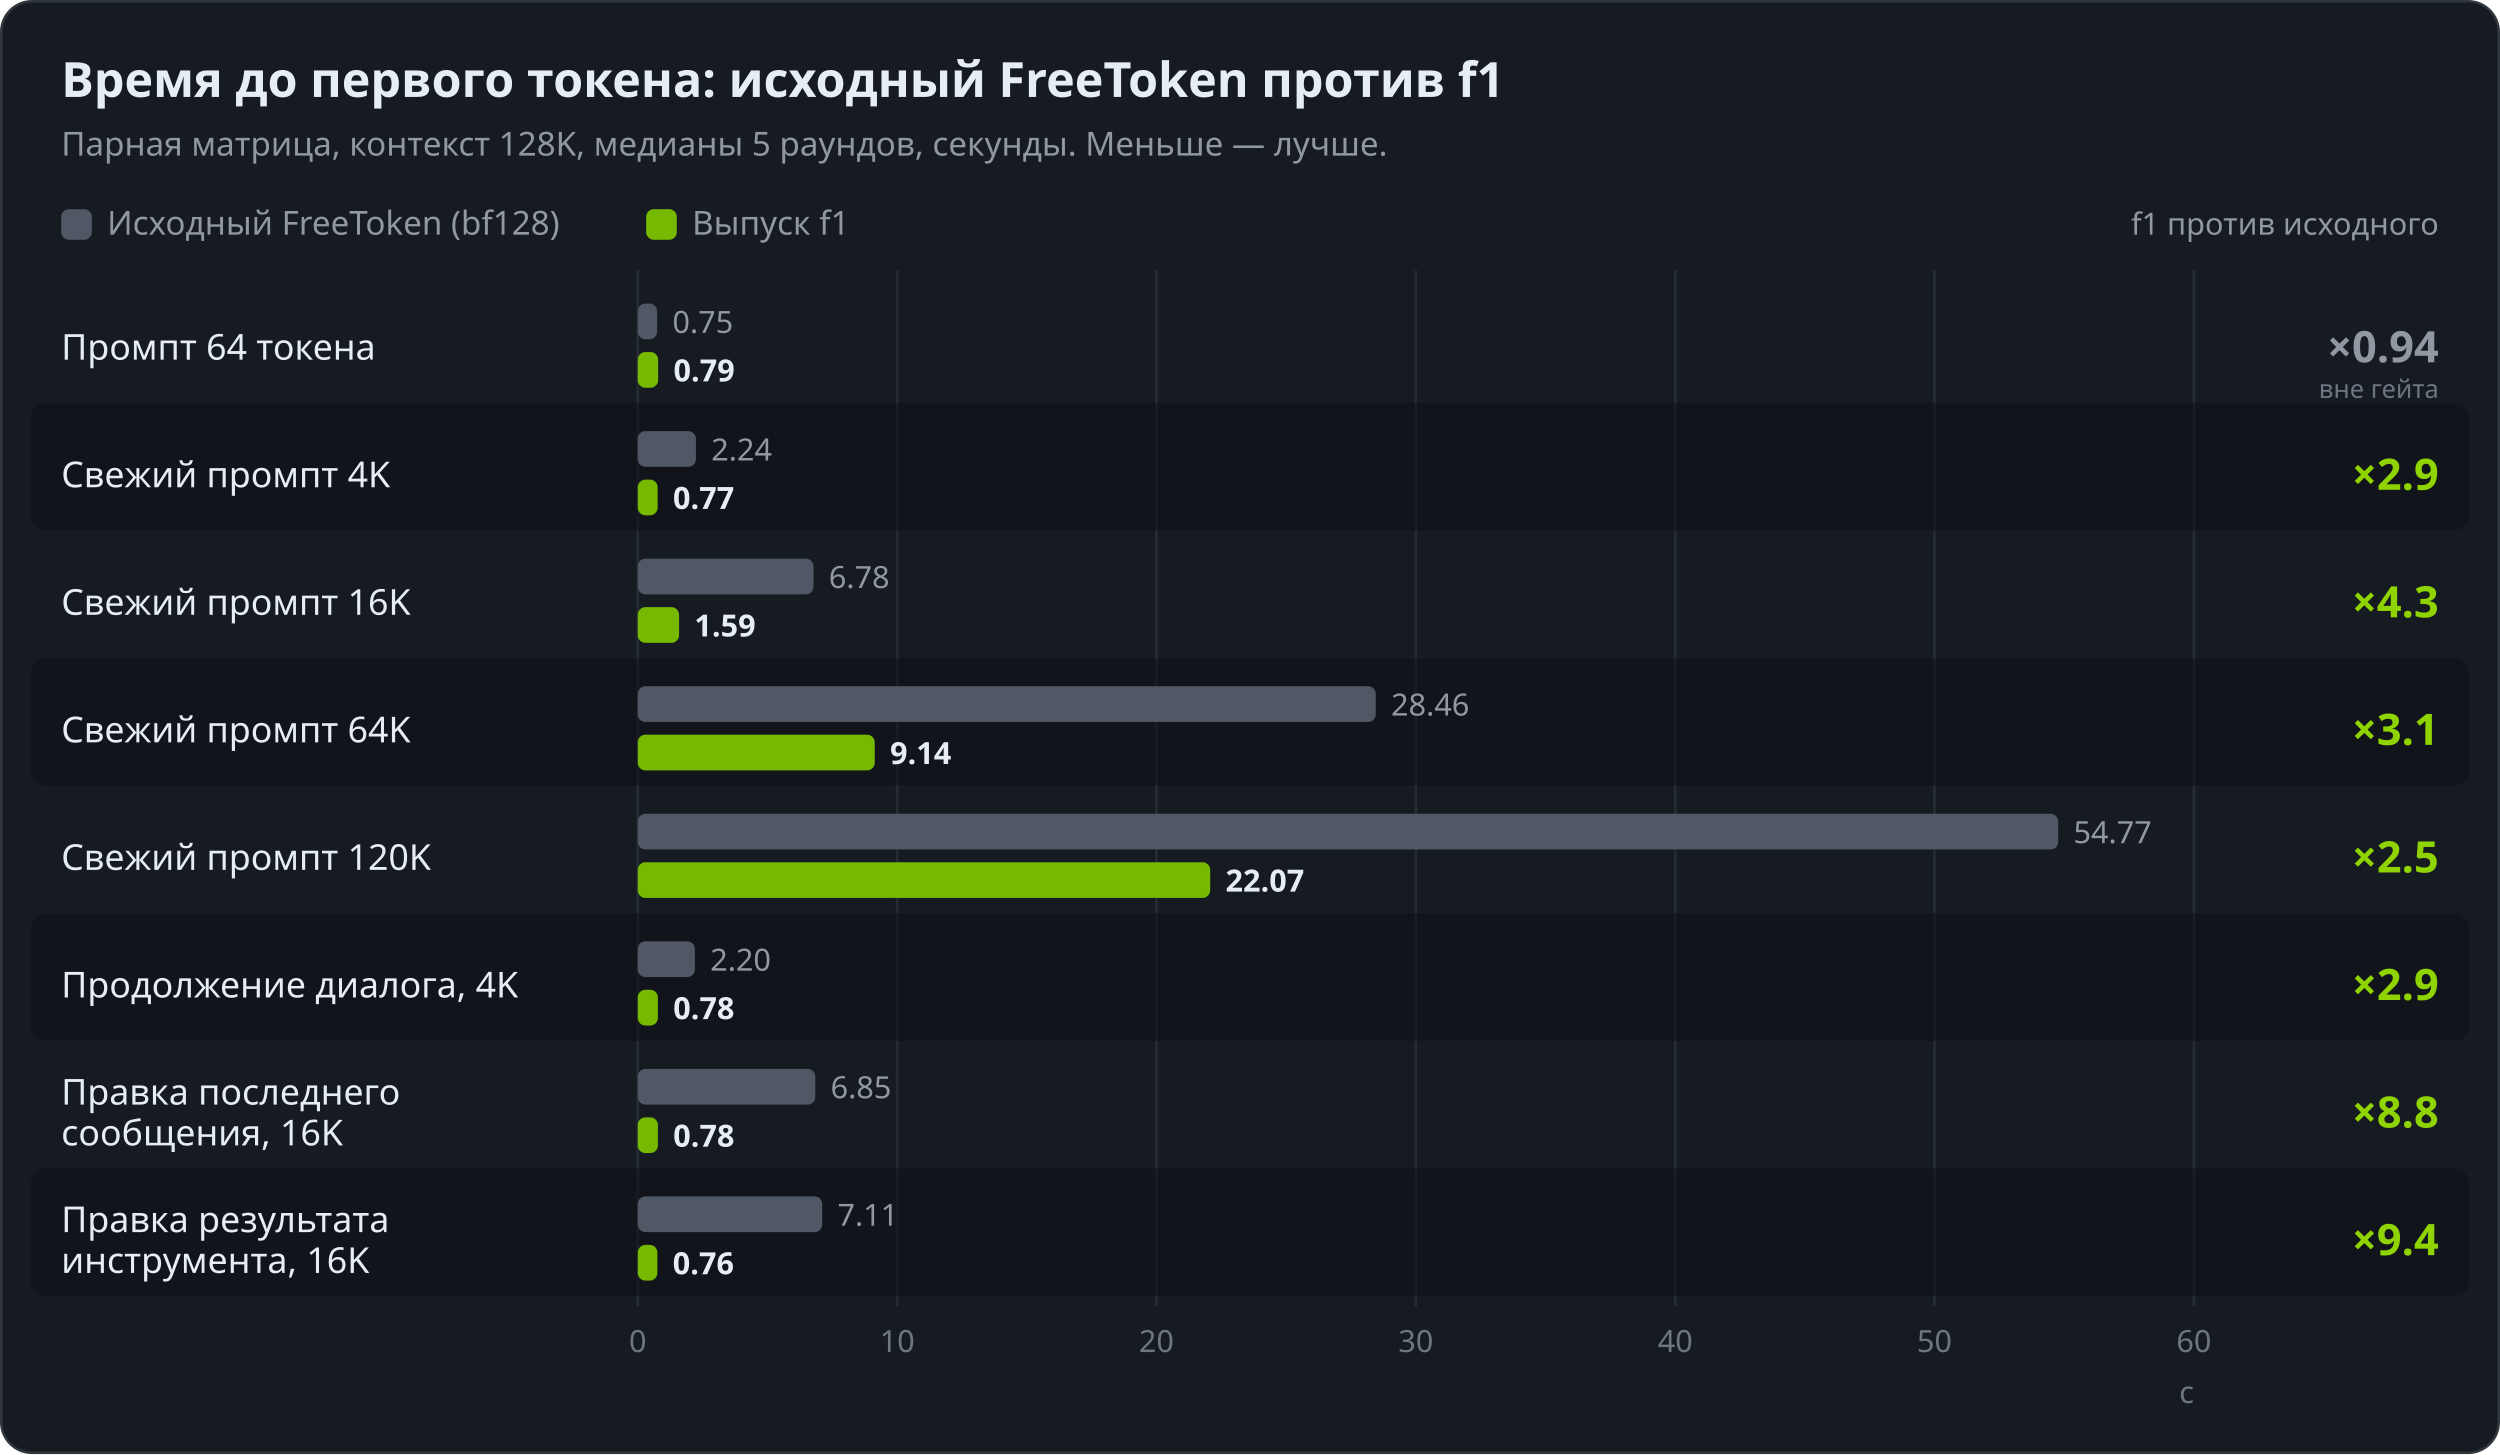
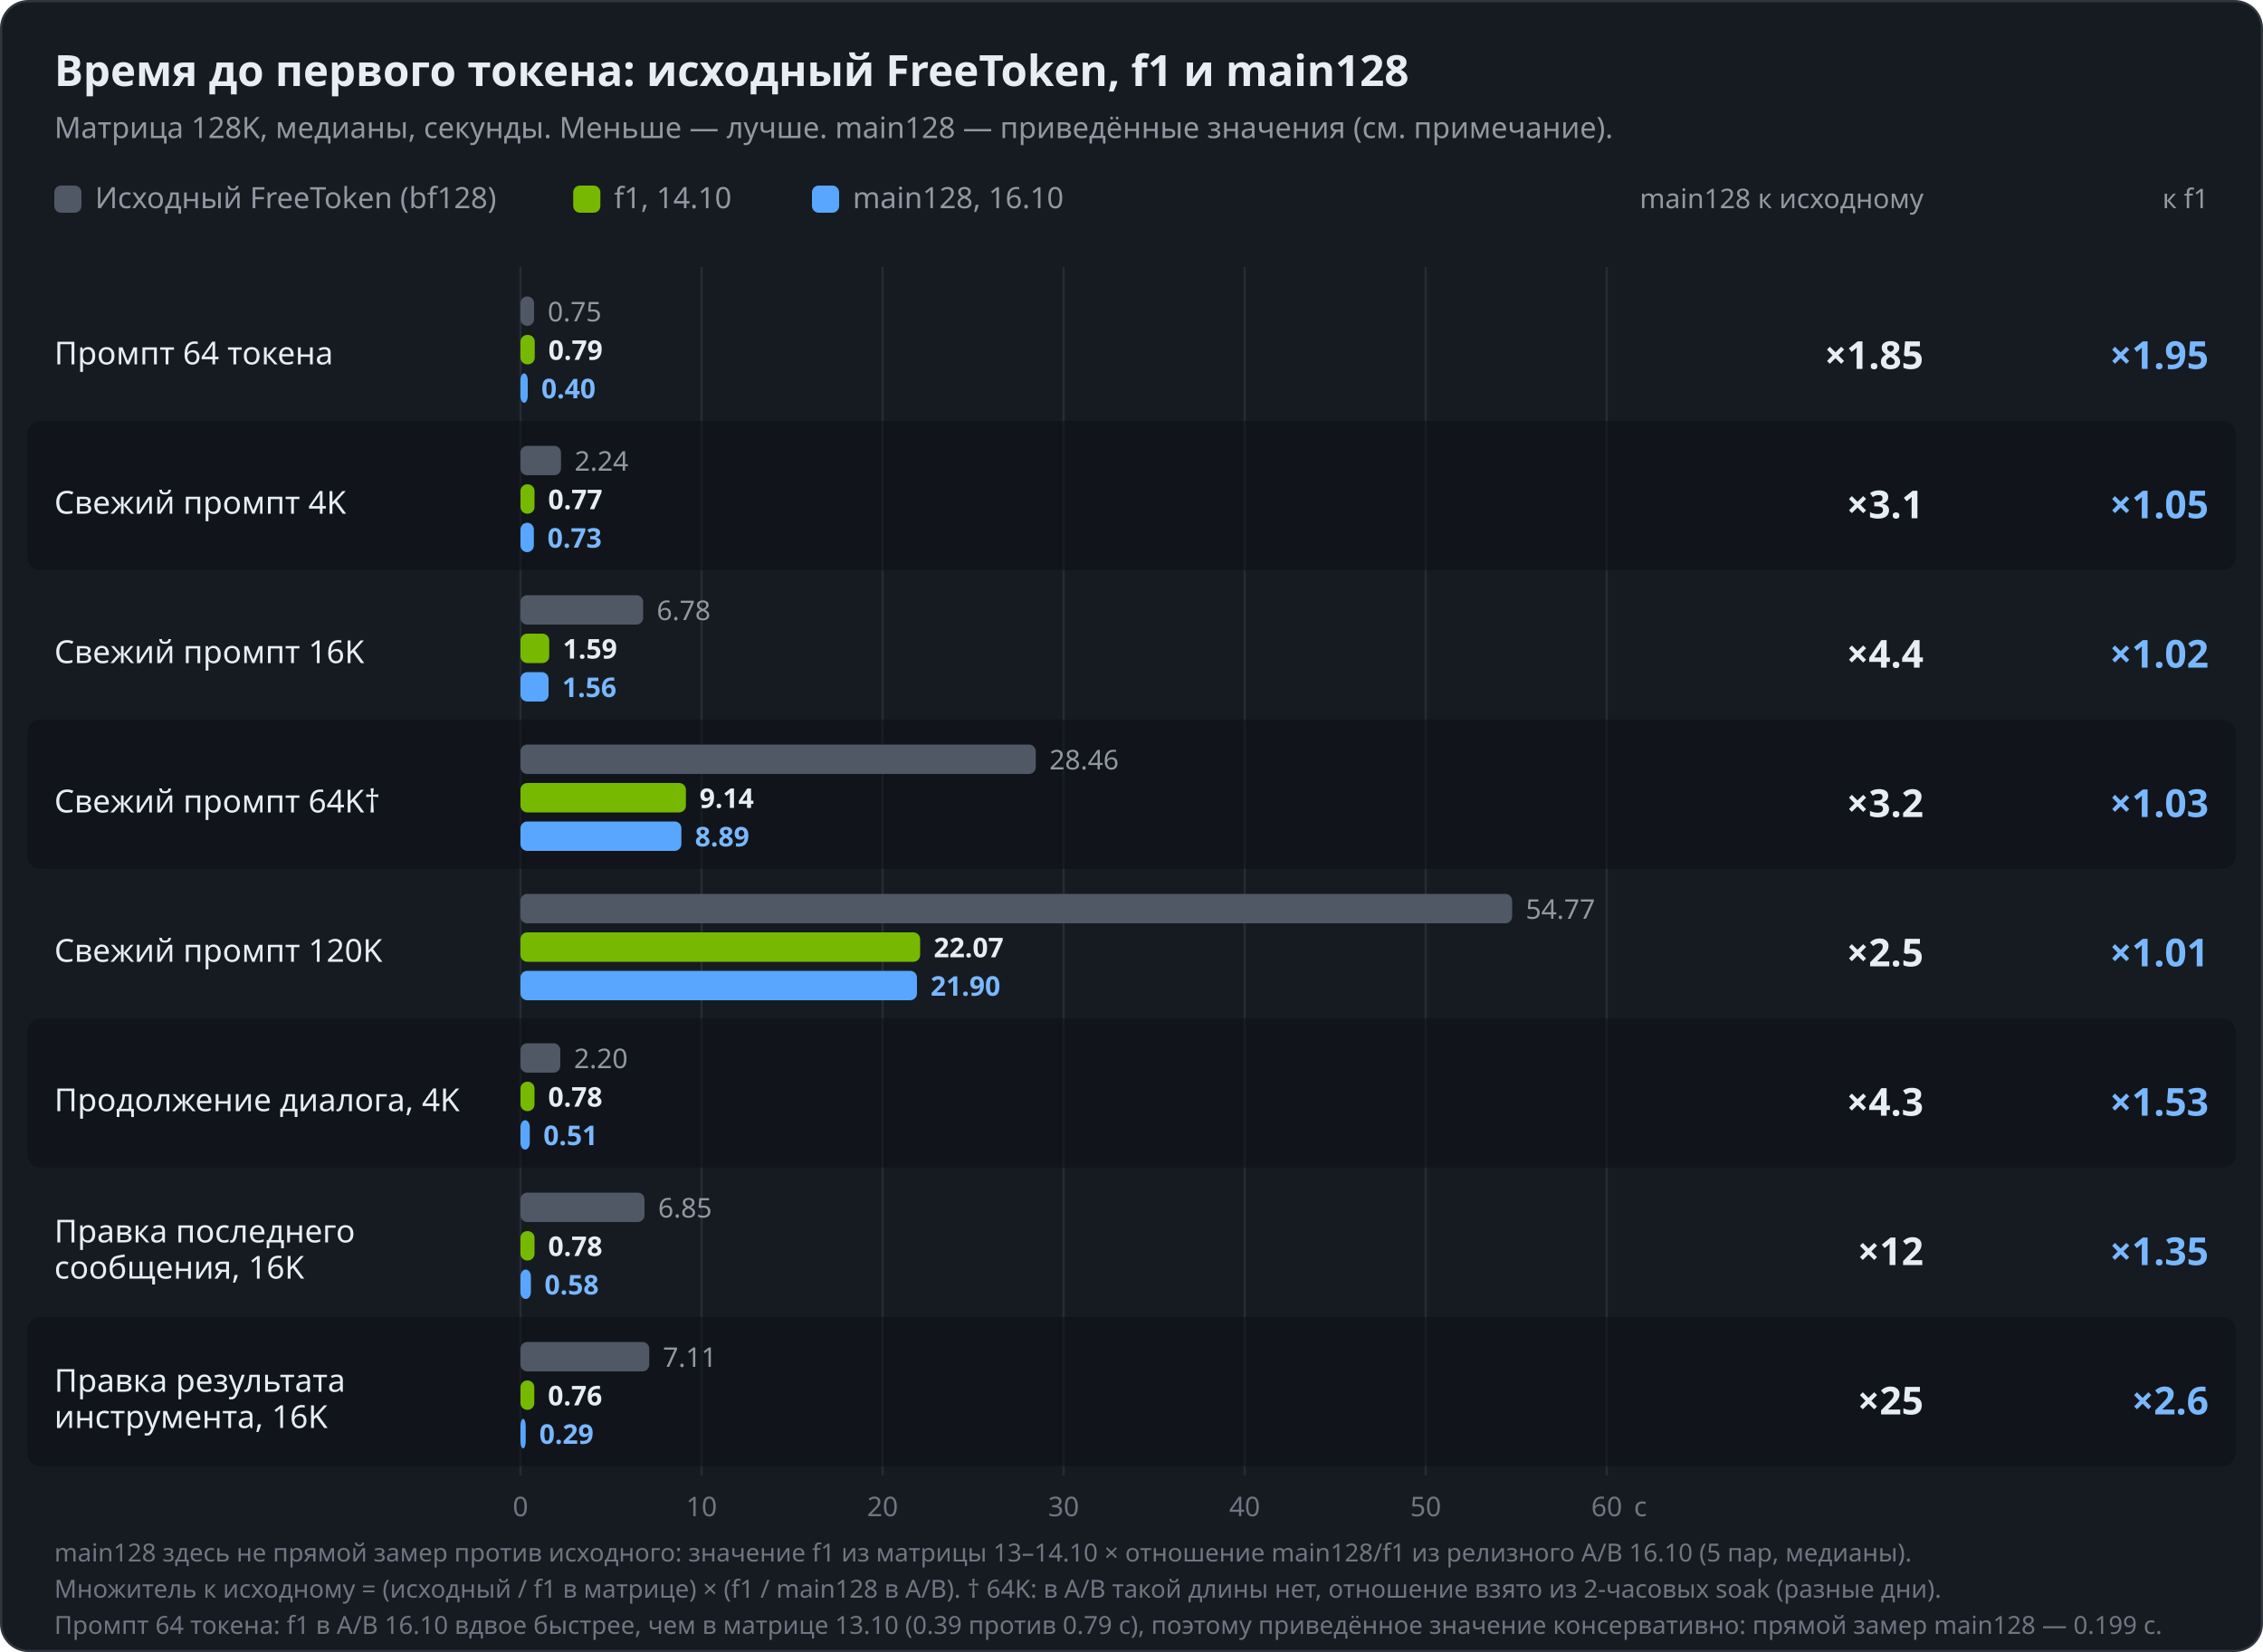
- <svg xmlns="http://www.w3.org/2000/svg" width="980" height="570" viewBox="0 0 980 570" font-family="-apple-system,BlinkMacSystemFont,'Segoe UI','Noto Sans',Helvetica,Arial,sans-serif" role="img" aria-label="Время до первого токена: исходный FreeToken против f1">
-   <rect x="0.5" y="0.5" width="979" height="569" rx="12" fill="#161b22" stroke="#30363d" />
-   <text x="24.0" y="38.0" font-size="19" fill="#e6edf3" text-anchor="start" font-weight="600">Время до первого токена: исходный FreeToken против f1</text>
-   <text x="24.0" y="61.0" font-size="13" fill="#9198a1" text-anchor="start">Парная матрица, контекст 128K, медианы 5 раундов, секунды. Меньше — лучше.</text>
+ <svg xmlns="http://www.w3.org/2000/svg" width="1000" height="730" viewBox="0 0 1000 730" font-family="-apple-system,BlinkMacSystemFont,'Segoe UI','Noto Sans',Helvetica,Arial,sans-serif" role="img" aria-label="Время до первого токена: исходный FreeToken, f1 и main128">
+   <rect x="0.5" y="0.5" width="999" height="729" rx="12" fill="#161b22" stroke="#30363d" />
+   <text x="24.0" y="38.0" font-size="19" fill="#e6edf3" text-anchor="start" font-weight="600">Время до первого токена: исходный FreeToken, f1 и main128</text>
+   <text x="24.0" y="61.0" font-size="13" fill="#9198a1" text-anchor="start">Матрица 128K, медианы, секунды. Меньше — лучше. main128 — приведённые значения (см. примечание).</text>
  <rect x="24.0" y="82.0" width="12.0" height="12.0" rx="3" fill="#4f5864" />
  <text x="42.0" y="92.0" font-size="13" fill="#9198a1" text-anchor="start">Исходный FreeToken (bf128)</text>
  <rect x="253.3" y="82.0" width="12.0" height="12.0" rx="3" fill="#76b900" />
-   <text x="271.3" y="92.0" font-size="13" fill="#9198a1" text-anchor="start">Выпуск f1</text>
-   <text x="956.0" y="92.0" font-size="12" fill="#9198a1" text-anchor="end">f1 против исходного</text>
-   <line x1="250.0" y1="106.0" x2="250.0" y2="512.0" stroke="#262c34" stroke-width="1" />
-   <text x="250.0" y="530.0" font-size="12" fill="#6e7681" text-anchor="middle">0</text>
-   <line x1="351.7" y1="106.0" x2="351.7" y2="512.0" stroke="#262c34" stroke-width="1" />
-   <text x="351.7" y="530.0" font-size="12" fill="#6e7681" text-anchor="middle">10</text>
-   <line x1="453.3" y1="106.0" x2="453.3" y2="512.0" stroke="#262c34" stroke-width="1" />
-   <text x="453.3" y="530.0" font-size="12" fill="#6e7681" text-anchor="middle">20</text>
-   <line x1="555.0" y1="106.0" x2="555.0" y2="512.0" stroke="#262c34" stroke-width="1" />
-   <text x="555.0" y="530.0" font-size="12" fill="#6e7681" text-anchor="middle">30</text>
-   <line x1="656.7" y1="106.0" x2="656.7" y2="512.0" stroke="#262c34" stroke-width="1" />
-   <text x="656.7" y="530.0" font-size="12" fill="#6e7681" text-anchor="middle">40</text>
-   <line x1="758.3" y1="106.0" x2="758.3" y2="512.0" stroke="#262c34" stroke-width="1" />
-   <text x="758.3" y="530.0" font-size="12" fill="#6e7681" text-anchor="middle">50</text>
-   <line x1="860.0" y1="106.0" x2="860.0" y2="512.0" stroke="#262c34" stroke-width="1" />
-   <text x="860.0" y="530.0" font-size="12" fill="#6e7681" text-anchor="middle">60</text>
-   <text x="860.0" y="550.0" font-size="12" fill="#6e7681" text-anchor="end">с</text>
-   <text x="24.0" y="141.0" font-size="14" fill="#e6edf3" text-anchor="start">Промпт 64 токена</text>
-   <rect x="250.0" y="119.0" width="7.6" height="14.0" rx="3" fill="#4f5864" />
-   <text x="263.6" y="130.5" font-size="12" fill="#9198a1" text-anchor="start">0.75</text>
-   <rect x="250.0" y="138.0" width="8.0" height="14.0" rx="3" fill="#76b900" />
-   <text x="264.0" y="149.5" font-size="12" fill="#e6edf3" text-anchor="start" font-weight="600">0.79</text>
-   <text x="956.0" y="142.0" font-size="17" fill="#9198a1" text-anchor="end" font-weight="700">×0.94</text>
-   <text x="956.0" y="156.0" font-size="10" fill="#6e7681" text-anchor="end">вне гейта</text>
-   <rect x="12.0" y="158.0" width="956.0" height="50.0" rx="6" fill="#0d1117" fill-opacity="0.55" />
-   <text x="24.0" y="191.0" font-size="14" fill="#e6edf3" text-anchor="start">Свежий промпт 4K</text>
-   <rect x="250.0" y="169.0" width="22.8" height="14.0" rx="3" fill="#4f5864" />
-   <text x="278.8" y="180.5" font-size="12" fill="#9198a1" text-anchor="start">2.24</text>
-   <rect x="250.0" y="188.0" width="7.8" height="14.0" rx="3" fill="#76b900" />
-   <text x="263.8" y="199.5" font-size="12" fill="#e6edf3" text-anchor="start" font-weight="600">0.77</text>
-   <text x="956.0" y="192.0" font-size="17" fill="#8fd400" text-anchor="end" font-weight="700">×2.9</text>
-   <text x="24.0" y="241.0" font-size="14" fill="#e6edf3" text-anchor="start">Свежий промпт 16K</text>
-   <rect x="250.0" y="219.0" width="68.9" height="14.0" rx="3" fill="#4f5864" />
-   <text x="324.9" y="230.5" font-size="12" fill="#9198a1" text-anchor="start">6.78</text>
-   <rect x="250.0" y="238.0" width="16.2" height="14.0" rx="3" fill="#76b900" />
-   <text x="272.2" y="249.5" font-size="12" fill="#e6edf3" text-anchor="start" font-weight="600">1.59</text>
-   <text x="956.0" y="242.0" font-size="17" fill="#8fd400" text-anchor="end" font-weight="700">×4.3</text>
-   <rect x="12.0" y="258.0" width="956.0" height="50.0" rx="6" fill="#0d1117" fill-opacity="0.55" />
-   <text x="24.0" y="291.0" font-size="14" fill="#e6edf3" text-anchor="start">Свежий промпт 64K</text>
-   <rect x="250.0" y="269.0" width="289.3" height="14.0" rx="3" fill="#4f5864" />
-   <text x="545.3" y="280.5" font-size="12" fill="#9198a1" text-anchor="start">28.46</text>
-   <rect x="250.0" y="288.0" width="92.9" height="14.0" rx="3" fill="#76b900" />
-   <text x="348.9" y="299.5" font-size="12" fill="#e6edf3" text-anchor="start" font-weight="600">9.14</text>
-   <text x="956.0" y="292.0" font-size="17" fill="#8fd400" text-anchor="end" font-weight="700">×3.1</text>
-   <text x="24.0" y="341.0" font-size="14" fill="#e6edf3" text-anchor="start">Свежий промпт 120K</text>
-   <rect x="250.0" y="319.0" width="556.8" height="14.0" rx="3" fill="#4f5864" />
-   <text x="812.8" y="330.5" font-size="12" fill="#9198a1" text-anchor="start">54.77</text>
-   <rect x="250.0" y="338.0" width="224.4" height="14.0" rx="3" fill="#76b900" />
-   <text x="480.4" y="349.5" font-size="12" fill="#e6edf3" text-anchor="start" font-weight="600">22.07</text>
-   <text x="956.0" y="342.0" font-size="17" fill="#8fd400" text-anchor="end" font-weight="700">×2.5</text>
-   <rect x="12.0" y="358.0" width="956.0" height="50.0" rx="6" fill="#0d1117" fill-opacity="0.55" />
-   <text x="24.0" y="391.0" font-size="14" fill="#e6edf3" text-anchor="start">Продолжение диалога, 4K</text>
-   <rect x="250.0" y="369.0" width="22.4" height="14.0" rx="3" fill="#4f5864" />
-   <text x="278.4" y="380.5" font-size="12" fill="#9198a1" text-anchor="start">2.20</text>
-   <rect x="250.0" y="388.0" width="7.9" height="14.0" rx="3" fill="#76b900" />
-   <text x="263.9" y="399.5" font-size="12" fill="#e6edf3" text-anchor="start" font-weight="600">0.78</text>
-   <text x="956.0" y="392.0" font-size="17" fill="#8fd400" text-anchor="end" font-weight="700">×2.9</text>
-   <text x="24.0" y="433.0" font-size="14" fill="#e6edf3" text-anchor="start">Правка последнего</text>
-   <text x="24.0" y="449.0" font-size="14" fill="#e6edf3" text-anchor="start">сообщения, 16K</text>
-   <rect x="250.0" y="419.0" width="69.6" height="14.0" rx="3" fill="#4f5864" />
-   <text x="325.6" y="430.5" font-size="12" fill="#9198a1" text-anchor="start">6.85</text>
-   <rect x="250.0" y="438.0" width="7.9" height="14.0" rx="3" fill="#76b900" />
-   <text x="263.9" y="449.5" font-size="12" fill="#e6edf3" text-anchor="start" font-weight="600">0.78</text>
-   <text x="956.0" y="442.0" font-size="17" fill="#8fd400" text-anchor="end" font-weight="700">×8.8</text>
-   <rect x="12.0" y="458.0" width="956.0" height="50.0" rx="6" fill="#0d1117" fill-opacity="0.55" />
-   <text x="24.0" y="483.0" font-size="14" fill="#e6edf3" text-anchor="start">Правка результата</text>
-   <text x="24.0" y="499.0" font-size="14" fill="#e6edf3" text-anchor="start">инструмента, 16K</text>
-   <rect x="250.0" y="469.0" width="72.3" height="14.0" rx="3" fill="#4f5864" />
-   <text x="328.3" y="480.5" font-size="12" fill="#9198a1" text-anchor="start">7.11</text>
-   <rect x="250.0" y="488.0" width="7.7" height="14.0" rx="3" fill="#76b900" />
-   <text x="263.7" y="499.5" font-size="12" fill="#e6edf3" text-anchor="start" font-weight="600">0.76</text>
-   <text x="956.0" y="492.0" font-size="17" fill="#8fd400" text-anchor="end" font-weight="700">×9.4</text>
+   <text x="271.3" y="92.0" font-size="13" fill="#9198a1" text-anchor="start">f1, 14.10</text>
+   <rect x="358.8" y="82.0" width="12.0" height="12.0" rx="3" fill="#58a6ff" />
+   <text x="376.8" y="92.0" font-size="13" fill="#9198a1" text-anchor="start">main128, 16.10</text>
+   <text x="850.0" y="92.0" font-size="12" fill="#9198a1" text-anchor="end">main128 к исходному</text>
+   <text x="976.0" y="92.0" font-size="12" fill="#9198a1" text-anchor="end">к f1</text>
+   <line x1="230.0" y1="118.0" x2="230.0" y2="652.0" stroke="#262c34" stroke-width="1" />
+   <text x="230.0" y="670.0" font-size="12" fill="#6e7681" text-anchor="middle">0</text>
+   <line x1="310.0" y1="118.0" x2="310.0" y2="652.0" stroke="#262c34" stroke-width="1" />
+   <text x="310.0" y="670.0" font-size="12" fill="#6e7681" text-anchor="middle">10</text>
+   <line x1="390.0" y1="118.0" x2="390.0" y2="652.0" stroke="#262c34" stroke-width="1" />
+   <text x="390.0" y="670.0" font-size="12" fill="#6e7681" text-anchor="middle">20</text>
+   <line x1="470.0" y1="118.0" x2="470.0" y2="652.0" stroke="#262c34" stroke-width="1" />
+   <text x="470.0" y="670.0" font-size="12" fill="#6e7681" text-anchor="middle">30</text>
+   <line x1="550.0" y1="118.0" x2="550.0" y2="652.0" stroke="#262c34" stroke-width="1" />
+   <text x="550.0" y="670.0" font-size="12" fill="#6e7681" text-anchor="middle">40</text>
+   <line x1="630.0" y1="118.0" x2="630.0" y2="652.0" stroke="#262c34" stroke-width="1" />
+   <text x="630.0" y="670.0" font-size="12" fill="#6e7681" text-anchor="middle">50</text>
+   <line x1="710.0" y1="118.0" x2="710.0" y2="652.0" stroke="#262c34" stroke-width="1" />
+   <text x="710.0" y="670.0" font-size="12" fill="#6e7681" text-anchor="middle">60</text>
+   <text x="722.0" y="670.0" font-size="12" fill="#6e7681" text-anchor="start">с</text>
+   <text x="24.0" y="161.0" font-size="14" fill="#e6edf3" text-anchor="start">Промпт 64 токена</text>
+   <rect x="230.0" y="131.0" width="6.0" height="13.0" rx="3" fill="#4f5864" />
+   <text x="242.0" y="142.0" font-size="12" fill="#9198a1" text-anchor="start">0.75</text>
+   <rect x="230.0" y="148.0" width="6.3" height="13.0" rx="3" fill="#76b900" />
+   <text x="242.3" y="159.0" font-size="12" fill="#e6edf3" text-anchor="start" font-weight="600">0.79</text>
+   <rect x="230.0" y="165.0" width="3.2" height="13.0" rx="3" fill="#58a6ff" />
+   <text x="239.2" y="176.0" font-size="12" fill="#79b8ff" text-anchor="start" font-weight="600">0.40</text>
+   <text x="850.0" y="163.0" font-size="17" fill="#e6edf3" text-anchor="end" font-weight="700">×1.85</text>
+   <text x="976.0" y="163.0" font-size="17" fill="#79b8ff" text-anchor="end" font-weight="700">×1.95</text>
+   <rect x="12.0" y="186.0" width="976.0" height="66.0" rx="6" fill="#0d1117" fill-opacity="0.55" />
+   <text x="24.0" y="227.0" font-size="14" fill="#e6edf3" text-anchor="start">Свежий промпт 4K</text>
+   <rect x="230.0" y="197.0" width="17.9" height="13.0" rx="3" fill="#4f5864" />
+   <text x="253.9" y="208.0" font-size="12" fill="#9198a1" text-anchor="start">2.24</text>
+   <rect x="230.0" y="214.0" width="6.2" height="13.0" rx="3" fill="#76b900" />
+   <text x="242.2" y="225.0" font-size="12" fill="#e6edf3" text-anchor="start" font-weight="600">0.77</text>
+   <rect x="230.0" y="231.0" width="5.9" height="13.0" rx="3" fill="#58a6ff" />
+   <text x="241.9" y="242.0" font-size="12" fill="#79b8ff" text-anchor="start" font-weight="600">0.73</text>
+   <text x="850.0" y="229.0" font-size="17" fill="#e6edf3" text-anchor="end" font-weight="700">×3.1</text>
+   <text x="976.0" y="229.0" font-size="17" fill="#79b8ff" text-anchor="end" font-weight="700">×1.05</text>
+   <text x="24.0" y="293.0" font-size="14" fill="#e6edf3" text-anchor="start">Свежий промпт 16K</text>
+   <rect x="230.0" y="263.0" width="54.2" height="13.0" rx="3" fill="#4f5864" />
+   <text x="290.2" y="274.0" font-size="12" fill="#9198a1" text-anchor="start">6.78</text>
+   <rect x="230.0" y="280.0" width="12.7" height="13.0" rx="3" fill="#76b900" />
+   <text x="248.7" y="291.0" font-size="12" fill="#e6edf3" text-anchor="start" font-weight="600">1.59</text>
+   <rect x="230.0" y="297.0" width="12.4" height="13.0" rx="3" fill="#58a6ff" />
+   <text x="248.4" y="308.0" font-size="12" fill="#79b8ff" text-anchor="start" font-weight="600">1.56</text>
+   <text x="850.0" y="295.0" font-size="17" fill="#e6edf3" text-anchor="end" font-weight="700">×4.4</text>
+   <text x="976.0" y="295.0" font-size="17" fill="#79b8ff" text-anchor="end" font-weight="700">×1.02</text>
+   <rect x="12.0" y="318.0" width="976.0" height="66.0" rx="6" fill="#0d1117" fill-opacity="0.55" />
+   <text x="24.0" y="359.0" font-size="14" fill="#e6edf3" text-anchor="start">Свежий промпт 64K†</text>
+   <rect x="230.0" y="329.0" width="227.7" height="13.0" rx="3" fill="#4f5864" />
+   <text x="463.7" y="340.0" font-size="12" fill="#9198a1" text-anchor="start">28.46</text>
+   <rect x="230.0" y="346.0" width="73.1" height="13.0" rx="3" fill="#76b900" />
+   <text x="309.1" y="357.0" font-size="12" fill="#e6edf3" text-anchor="start" font-weight="600">9.14</text>
+   <rect x="230.0" y="363.0" width="71.1" height="13.0" rx="3" fill="#58a6ff" />
+   <text x="307.1" y="374.0" font-size="12" fill="#79b8ff" text-anchor="start" font-weight="600">8.89</text>
+   <text x="850.0" y="361.0" font-size="17" fill="#e6edf3" text-anchor="end" font-weight="700">×3.2</text>
+   <text x="976.0" y="361.0" font-size="17" fill="#79b8ff" text-anchor="end" font-weight="700">×1.03</text>
+   <text x="24.0" y="425.0" font-size="14" fill="#e6edf3" text-anchor="start">Свежий промпт 120K</text>
+   <rect x="230.0" y="395.0" width="438.2" height="13.0" rx="3" fill="#4f5864" />
+   <text x="674.2" y="406.0" font-size="12" fill="#9198a1" text-anchor="start">54.77</text>
+   <rect x="230.0" y="412.0" width="176.6" height="13.0" rx="3" fill="#76b900" />
+   <text x="412.6" y="423.0" font-size="12" fill="#e6edf3" text-anchor="start" font-weight="600">22.07</text>
+   <rect x="230.0" y="429.0" width="175.2" height="13.0" rx="3" fill="#58a6ff" />
+   <text x="411.2" y="440.0" font-size="12" fill="#79b8ff" text-anchor="start" font-weight="600">21.90</text>
+   <text x="850.0" y="427.0" font-size="17" fill="#e6edf3" text-anchor="end" font-weight="700">×2.5</text>
+   <text x="976.0" y="427.0" font-size="17" fill="#79b8ff" text-anchor="end" font-weight="700">×1.01</text>
+   <rect x="12.0" y="450.0" width="976.0" height="66.0" rx="6" fill="#0d1117" fill-opacity="0.55" />
+   <text x="24.0" y="491.0" font-size="14" fill="#e6edf3" text-anchor="start">Продолжение диалога, 4K</text>
+   <rect x="230.0" y="461.0" width="17.6" height="13.0" rx="3" fill="#4f5864" />
+   <text x="253.6" y="472.0" font-size="12" fill="#9198a1" text-anchor="start">2.20</text>
+   <rect x="230.0" y="478.0" width="6.2" height="13.0" rx="3" fill="#76b900" />
+   <text x="242.2" y="489.0" font-size="12" fill="#e6edf3" text-anchor="start" font-weight="600">0.78</text>
+   <rect x="230.0" y="495.0" width="4.1" height="13.0" rx="3" fill="#58a6ff" />
+   <text x="240.1" y="506.0" font-size="12" fill="#79b8ff" text-anchor="start" font-weight="600">0.51</text>
+   <text x="850.0" y="493.0" font-size="17" fill="#e6edf3" text-anchor="end" font-weight="700">×4.3</text>
+   <text x="976.0" y="493.0" font-size="17" fill="#79b8ff" text-anchor="end" font-weight="700">×1.53</text>
+   <text x="24.0" y="549.0" font-size="14" fill="#e6edf3" text-anchor="start">Правка последнего</text>
+   <text x="24.0" y="565.0" font-size="14" fill="#e6edf3" text-anchor="start">сообщения, 16K</text>
+   <rect x="230.0" y="527.0" width="54.8" height="13.0" rx="3" fill="#4f5864" />
+   <text x="290.8" y="538.0" font-size="12" fill="#9198a1" text-anchor="start">6.85</text>
+   <rect x="230.0" y="544.0" width="6.2" height="13.0" rx="3" fill="#76b900" />
+   <text x="242.2" y="555.0" font-size="12" fill="#e6edf3" text-anchor="start" font-weight="600">0.78</text>
+   <rect x="230.0" y="561.0" width="4.6" height="13.0" rx="3" fill="#58a6ff" />
+   <text x="240.6" y="572.0" font-size="12" fill="#79b8ff" text-anchor="start" font-weight="600">0.58</text>
+   <text x="850.0" y="559.0" font-size="17" fill="#e6edf3" text-anchor="end" font-weight="700">×12</text>
+   <text x="976.0" y="559.0" font-size="17" fill="#79b8ff" text-anchor="end" font-weight="700">×1.35</text>
+   <rect x="12.0" y="582.0" width="976.0" height="66.0" rx="6" fill="#0d1117" fill-opacity="0.55" />
+   <text x="24.0" y="615.0" font-size="14" fill="#e6edf3" text-anchor="start">Правка результата</text>
+   <text x="24.0" y="631.0" font-size="14" fill="#e6edf3" text-anchor="start">инструмента, 16K</text>
+   <rect x="230.0" y="593.0" width="56.9" height="13.0" rx="3" fill="#4f5864" />
+   <text x="292.9" y="604.0" font-size="12" fill="#9198a1" text-anchor="start">7.11</text>
+   <rect x="230.0" y="610.0" width="6.1" height="13.0" rx="3" fill="#76b900" />
+   <text x="242.1" y="621.0" font-size="12" fill="#e6edf3" text-anchor="start" font-weight="600">0.76</text>
+   <rect x="230.0" y="627.0" width="2.3" height="13.0" rx="3" fill="#58a6ff" />
+   <text x="238.3" y="638.0" font-size="12" fill="#79b8ff" text-anchor="start" font-weight="600">0.29</text>
+   <text x="850.0" y="625.0" font-size="17" fill="#e6edf3" text-anchor="end" font-weight="700">×25</text>
+   <text x="976.0" y="625.0" font-size="17" fill="#79b8ff" text-anchor="end" font-weight="700">×2.6</text>
+   <text x="24.0" y="690.0" font-size="11" fill="#6e7681" text-anchor="start">main128 здесь не прямой замер против исходного: значение f1 из матрицы 13–14.10 × отношение main128/f1 из релизного A/B 16.10 (5 пар, медианы).</text>
+   <text x="24.0" y="706.0" font-size="11" fill="#6e7681" text-anchor="start">Множитель к исходному = (исходный / f1 в матрице) × (f1 / main128 в A/B). † 64K: в A/B такой длины нет, отношение взято из 2-часовых soak (разные дни).</text>
+   <text x="24.0" y="722.0" font-size="11" fill="#6e7681" text-anchor="start">Промпт 64 токена: f1 в A/B 16.10 вдвое быстрее, чем в матрице 13.10 (0.39 против 0.79 с), поэтому приведённое значение консервативно: прямой замер main128 — 0.199 с.</text>
</svg>
